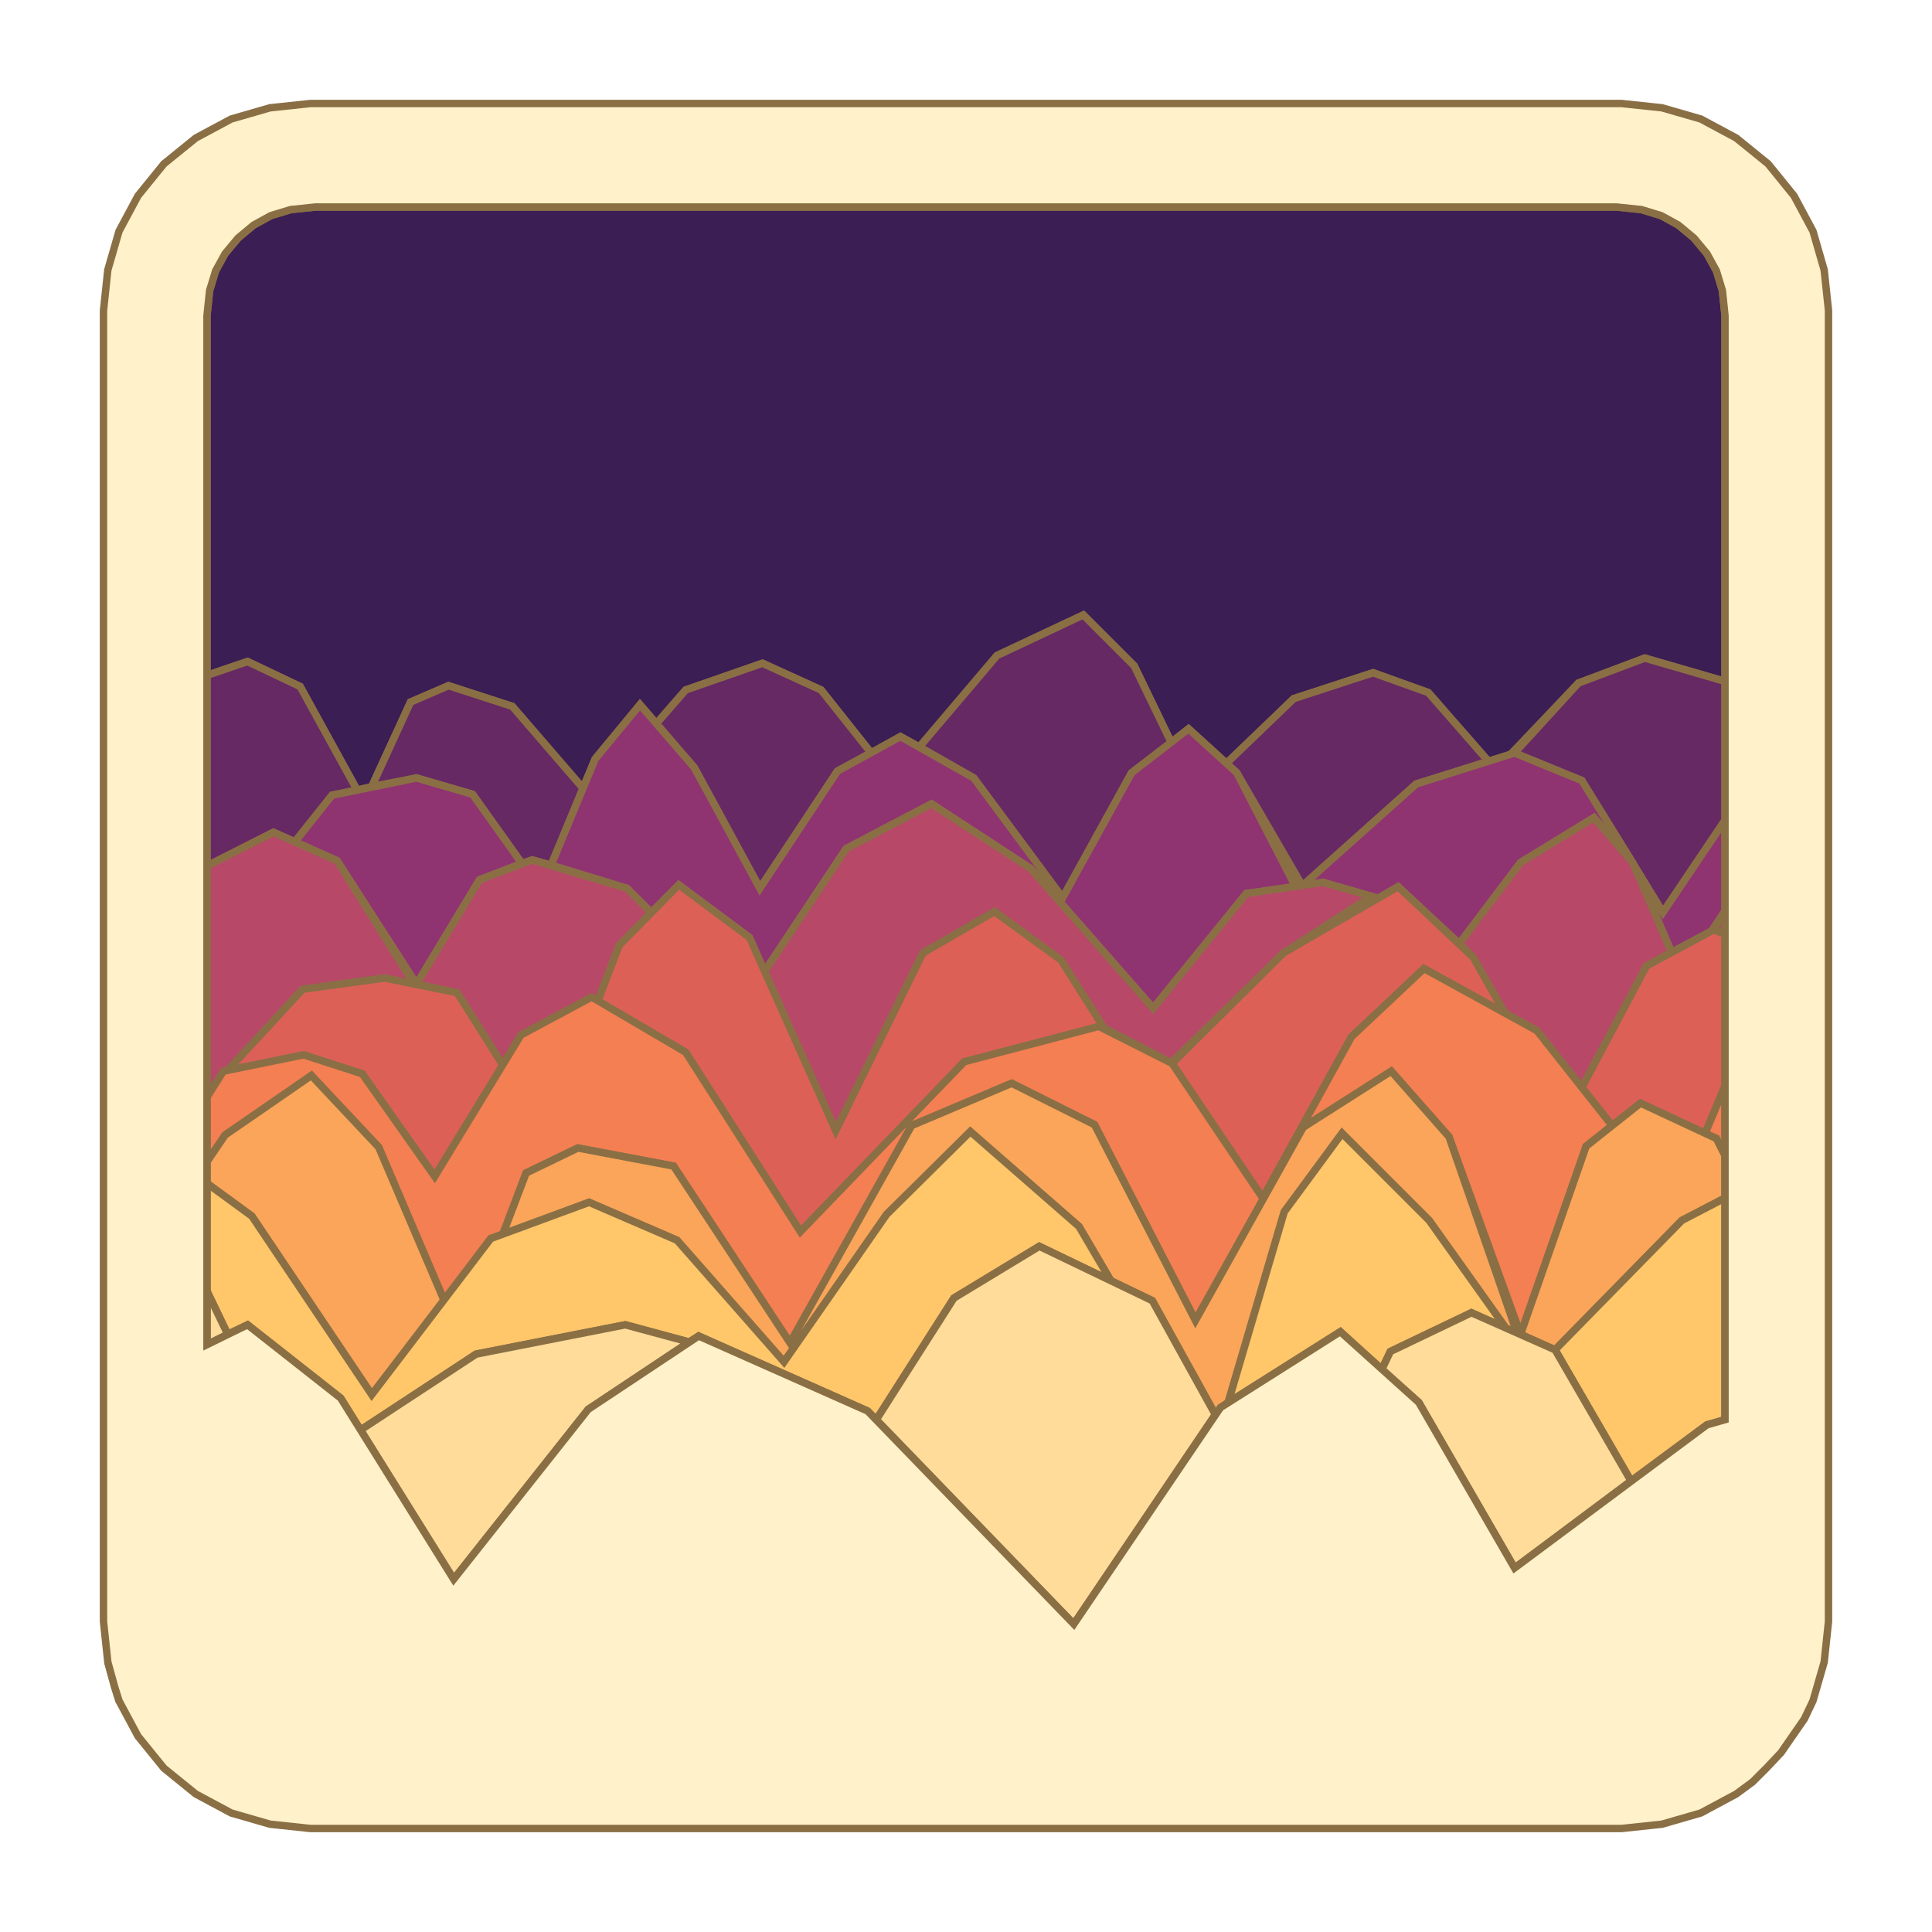
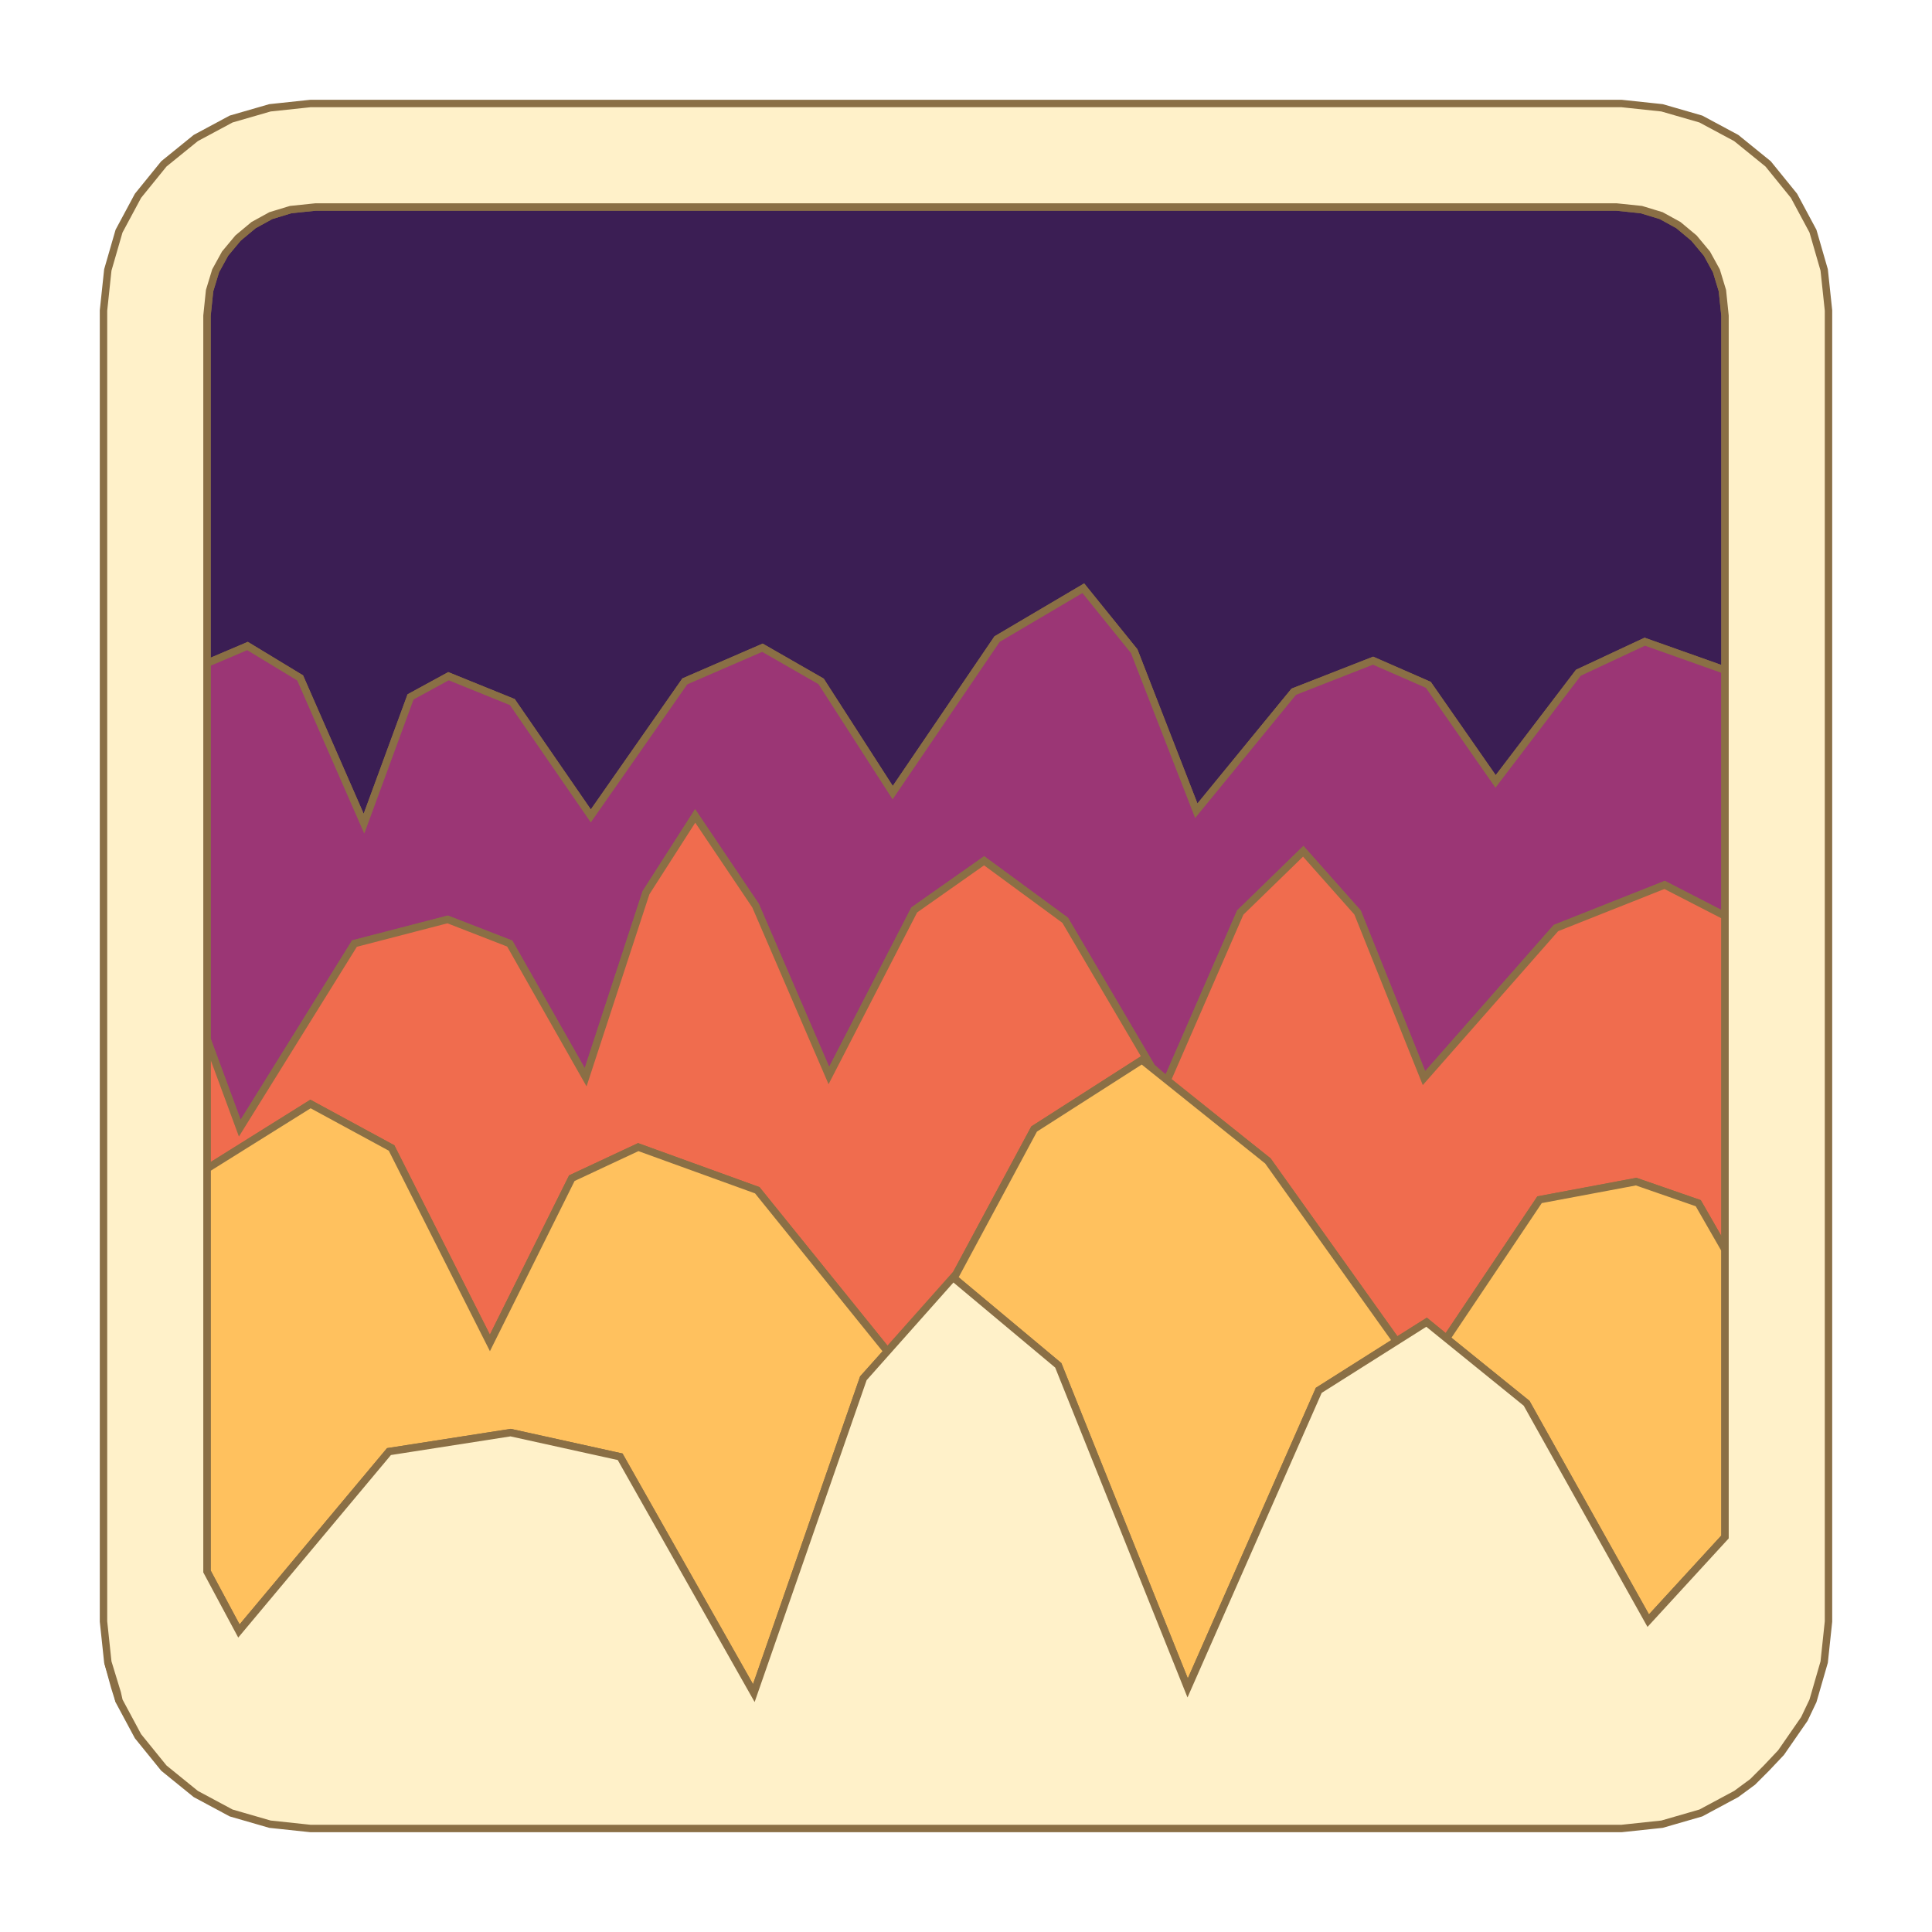
<svg xmlns="http://www.w3.org/2000/svg" height="200" viewBox="-12 -12 224 224">
-   <path d="M1.8,185.2 L0.5,180.7 L1.3,183.6 Z M178.3,12.3 L180.6,13 L182.6,14.1 L184.4,15.6 L185.9,17.4 L187,19.4 L187.7,21.7 L188,24.6 L188,67 L178.7,64.3 L171,67.2 L163.1,75.5 L160.6,76.3 L153.6,68.3 L147.2,66 L138,69 L130.2,76.5 L125.8,72.5 L123.8,74.1 L119.5,65.2 L113.6,59.3 L103.6,64 L94.6,74.6 L92.4,73.4 L89,75.3 L83.2,68 L76.4,64.9 L67.5,68 L64.1,71.9 L62.2,69.7 L57,76 L55.6,79.4 L47.4,69.9 L40,67.5 L35.6,69.4 L31.1,79.2 L29.4,79.6 L22.8,67.6 L16.7,64.7 L12,66.3 L12,24.6 L12.3,21.7 L13,19.4 L14.1,17.4 L15.6,15.6 L17.4,14.1 L19.4,13 L21.7,12.3 L24.6,12 L175.4,12 Z" fill="#3b1e54" fill-rule="evenodd" stroke="#8A6F45" stroke-width="0.86" />
-   <path d="M180.8,93.8 L177.5,88.4 L171.4,78.5 L163.6,75.3 L171,67.2 L178.7,64.3 L188,67 L188,83.1 Z M119.5,65.2 L123.8,74.1 L119.2,77.6 L111.2,92.1 L100.9,78.2 L94.6,74.6 L103.6,64 L113.6,59.3 Z M83.2,68 L89,75.3 L85.1,77.4 L76.1,91 L68.5,77 L64.1,71.9 L67.5,68 L76.4,64.9 Z M153.6,68.3 L160.6,76.3 L152.2,78.9 L139,90.7 L131.4,77.6 L130.2,76.5 L138,69 L147.2,66 Z M22.8,67.6 L29.4,79.6 L26.5,80.2 L22.2,85.6 L19.7,84.5 L12,88.4 L12,66.3 L16.7,64.7 Z M47.4,69.9 L55.6,79.4 L51.9,88.3 L49.7,87.7 L48.5,88.1 L42.8,80.1 L36.3,78.2 L31.1,79.2 L35.6,69.4 L40,67.5 Z" fill="#662963" fill-rule="evenodd" stroke="#8A6F45" stroke-width="0.86" />
-   <path d="M68.5,77 L76.1,91 L85.1,77.4 L92.4,73.4 L100.9,78.2 L111.2,92.1 L119.2,77.6 L125.8,72.5 L131.4,77.6 L138.2,90.8 L132.5,91.6 L121.7,104.9 L107.5,88.7 L96,81.2 L86.1,86.4 L76.6,100.7 L74.9,96.7 L66.7,90.6 L63.5,93.8 L60.7,91 L51.9,88.3 L57,76 L62.2,69.7 Z M42.8,80.1 L48.5,88.1 L43.6,90 L36.3,102.1 L27.1,87.8 L22.2,85.6 L26.5,80.2 L36.3,78.2 Z M186.4,96 L181.8,98.4 L177.5,88.4 L180.8,93.8 L188,83.1 L188,93.6 Z M171.4,78.5 L177.1,87.7 L172.8,82.8 L164.3,88 L157.2,97.4 L150.1,90.8 L147.4,92.4 L141.4,90.3 L139,90.7 L152.2,78.9 L163.6,75.3 Z" fill="#903371" fill-rule="evenodd" stroke="#8A6F45" stroke-width="0.86" />
-   <path d="M107.5,88.7 L121.7,104.9 L132.5,91.6 L141.4,90.3 L147,91.9 L136.8,98.5 L123.8,111.2 L116,107.2 L111,99.3 L103.3,93.7 L95,98.5 L84.9,119.1 L76.6,100.7 L86.1,86.4 L96,81.2 Z M27.1,87.8 L36,102.1 L32.6,101.4 L23.1,102.7 L14.4,112.1 L13,113.6 L12,114.7 L12,88.4 L19.7,84.5 Z M177.3,88 L181.8,98.4 L178.9,100 L171.4,114.1 L166.2,107.5 L162.5,105.5 L158.8,99 L157.2,97.4 L164.3,88 L172.8,82.8 Z M60.7,91 L63.5,93.8 L59.8,97.6 L57.3,104.1 L48.4,108 L46.3,111.5 L41,103.1 L36.3,102.1 L43.6,90 L49.7,87.7 Z M186.7,95.8 L188,93.6 L188,96.3 Z" fill="#b74868" fill-rule="evenodd" stroke="#8A6F45" stroke-width="0.86" />
-   <path d="M74.9,96.7 L84.9,119.1 L95,98.5 L103.3,93.7 L111,99.3 L116,107.2 L99.8,111.1 L80.8,130.8 L67.5,110 L57.3,104.1 L59.8,97.6 L66.7,90.6 Z M158.8,99 L162.5,105.5 L153.1,100.3 L144.7,108.2 L134.4,126.9 L123.9,111.3 L136.8,98.5 L150.1,90.8 Z M41,103.1 L46.3,111.5 L38.4,124.4 L30,112.5 L23.2,110.3 L14.4,112.1 L23.1,102.7 L32.6,101.4 Z M185.7,119.4 L178.2,115.9 L174.9,118.5 L171.4,114.1 L178.9,100 L186.7,95.8 L188,96.3 L188,113.9 Z M12,115.2 L13,113.6 Z" fill="#dd6057" fill-rule="evenodd" stroke="#8A6F45" stroke-width="0.86" />
-   <path d="M23.2,110.3 L30,112.5 L38.4,124.4 L48.4,108 L56.6,103.6 L67.5,110 L80.8,130.8 L99.8,111.1 L115.4,107 L123.9,111.3 L134.4,126.9 L144.7,108.2 L153.1,100.3 L166.2,107.5 L174.9,118.5 L171.9,120.9 L164.3,142.7 L156,119.8 L149.3,112.2 L139.1,118.7 L126.6,141.1 L114.9,118.4 L105.3,113.6 L93.7,118.5 L79.6,143.7 L66.1,123.2 L55,121.1 L49,124 L46.3,131.1 L44.9,131.6 L39.5,138.8 L31.9,121 L24.1,112.7 L14.1,119.6 L12,122.7 L12,115.2 L13.9,112.2 Z M187,120 L185.7,119.4 L188,113.9 L188,122 Z" fill="#f37f52" fill-rule="evenodd" stroke="#8A6F45" stroke-width="0.86" />
-   <path d="M156,119.8 L163.9,142.6 L162.6,142 L153.7,129.5 L143.6,119.4 L136.9,128.5 L130.4,150.6 L129.5,151.2 L128.9,152 L121.6,138.8 L116.8,136.5 L113.1,130.2 L100.5,119.2 L90.8,128.8 L78.9,145.9 L66.5,131.8 L56.3,127.4 L46.3,131.1 L49,124 L55,121.1 L66.1,123.2 L79.6,143.7 L93.7,118.5 L105.3,113.6 L114.9,118.4 L126.6,141.1 L139.1,118.7 L149.3,112.2 Z M24.1,112.7 L31.9,121 L39.5,138.8 L31.1,149.7 L17.2,129 L12,125.2 L12,122.7 L14.1,119.6 Z M183,129.5 L168.3,144.5 L164.3,142.7 L171.9,120.9 L178.2,115.9 L187,120 L188,122 L188,126.9 Z" fill="#faa559" fill-rule="evenodd" stroke="#8A6F45" stroke-width="0.86" />
-   <path d="M17.2,129 L31.1,149.7 L44.9,131.6 L56.3,127.4 L66.5,131.8 L78.9,145.9 L90.8,128.8 L100.5,119.2 L113.1,130.2 L116.8,136.5 L108.5,132.5 L98.6,138.5 L89.6,152.6 L88.6,151.6 L69,142.9 L67.9,143.6 L60.5,141.6 L43.2,145 L29.8,153.8 L27.5,150.1 L16.7,141.6 L14.4,142.7 L12,137.7 L12,125.2 Z M153.7,129.5 L162.6,142 L158.6,140.2 L149.2,144.7 L148.2,146.8 L143.4,142.4 L130.4,150.6 L136.9,128.5 L143.6,119.4 Z M185.9,153.2 L177.1,159.7 L168.3,144.5 L183,129.5 L188,126.9 L188,152.6 Z" fill="#ffc66a" fill-rule="evenodd" stroke="#8A6F45" stroke-width="0.86" />
-   <path d="M121.6,138.8 L128.9,152 L112.5,176.3 L89.6,152.6 L98.6,138.5 L108.5,132.5 Z M67.9,143.6 L56.2,151.4 L40.6,171.1 L29.8,153.8 L43.2,145 L60.5,141.6 Z M168.3,144.5 L177.1,159.7 L163.6,169.8 L152.5,150.6 L148.2,146.8 L149.2,144.7 L158.6,140.2 Z M14.4,142.7 L12,143.9 L12,137.7 Z" fill="#ffdc99" fill-rule="evenodd" stroke="#8A6F45" stroke-width="0.86" />
-   <path d="M180.7,0.5 L185.2,1.8 L189.3,4 L193,7 L196,10.7 L198.2,14.8 L199.5,19.3 L200,24 L200,176 L199.5,180.7 L198.2,185.2 L197.2,187.3 L194.5,191.2 L192.8,193 L191.2,194.6 L189.3,196 L185.2,198.2 L180.7,199.5 L176,200 L24,200 L19.3,199.5 L14.8,198.2 L10.7,196 L7,193 L4,189.3 L1.8,185.2 L1.3,183.6 L0.5,180.7 L0,176 L0,24 L0.5,19.3 L1.8,14.8 L4,10.7 L7,7 L10.7,4 L14.8,1.8 L19.3,0.5 L24,0 L176,0 Z M24.6,12 L21.7,12.3 L19.4,13 L17.4,14.1 L15.6,15.6 L14.1,17.4 L13,19.4 L12.3,21.7 L12,24.6 L12,143.9 L16.7,141.6 L27.5,150.1 L40.6,171.1 L56.2,151.4 L69,142.9 L88.6,151.6 L112.5,176.3 L129.5,151.2 L143.4,142.4 L152.5,150.6 L163.6,169.8 L185.9,153.2 L188,152.6 L188,24.6 L187.7,21.7 L187,19.4 L185.9,17.4 L184.4,15.6 L182.6,14.1 L180.6,13 L178.3,12.3 L175.4,12 Z" fill="#fff1c9" fill-rule="evenodd" stroke="#8A6F45" stroke-width="0.86" />
+   <path d="M1.8,185.2 L0.5,180.7 L1.3,183.6 Z M178.3,12.3 L180.6,13 L182.6,14.1 L184.4,15.6 L185.9,17.4 L187,19.4 L187.7,21.7 L188,24.6 L188,65.7 L178.7,62.4 L171,66 L161.4,78.6 L153.6,67.4 L147.2,64.6 L138,68.2 L126.7,82 L119.5,63.5 L113.6,56.2 L103.6,62.1 L91.5,79.9 L83.2,67 L76.4,63.1 L67.4,67 L56.5,82.6 L47.4,69.4 L40,66.4 L35.6,68.8 L30.2,83.5 L22.8,66.6 L16.7,62.9 L12,64.9 L12,24.6 L12.3,21.7 L13,19.4 L14.1,17.4 L15.6,15.6 L17.4,14.1 L19.4,13 L21.7,12.3 L24.6,12 L175.4,12 Z" fill="#3b1e54" fill-rule="evenodd" stroke="#8A6F45" stroke-width="0.86" />
+   <path d="M181,90.6 L168.4,95.6 L153.1,113 L145.4,93.8 L139.1,86.7 L131.8,93.8 L123.3,113.3 L121.5,111.7 L111.5,94.7 L102.1,87.8 L94,93.5 L84.1,112.7 L75.6,93 L68.6,82.6 L62.9,91.5 L55.9,112.9 L47.1,97.4 L39.9,94.6 L29.1,97.4 L15.8,118.8 L12,108.5 L12,64.9 L16.7,62.9 L22.8,66.6 L30.2,83.5 L35.6,68.8 L40,66.4 L47.4,69.4 L56.5,82.6 L67.4,67 L76.4,63.1 L83.2,67 L91.5,79.9 L103.6,62.1 L113.6,56.2 L119.5,63.5 L126.7,82 L138,68.2 L147.2,64.6 L153.6,67.4 L161.4,78.6 L171,66 L178.7,62.4 L188,65.7 L188,94.2 Z" fill="#9b3675" fill-rule="evenodd" stroke="#8A6F45" stroke-width="0.86" />
+   <path d="M15.8,118.8 L29.1,97.4 L39.9,94.6 L47.1,97.4 L55.9,112.9 L62.9,91.5 L68.6,82.6 L75.6,93 L84.1,112.7 L94,93.5 L102.1,87.8 L111.5,94.7 L121.5,111.7 L120.4,110.9 L107.9,118.9 L98.6,136.2 L90.9,144.7 L75.8,126 L62,121 L54.3,124.6 L44.8,143.7 L33.4,121.1 L24,116 L12,123.5 L12,108.5 Z M184.9,127.5 L177.7,125 L166.5,127.1 L155.7,143.2 L153.4,141.3 L149.9,143.5 L135,122.6 L123.3,113.3 L131.8,93.8 L139.1,86.7 L145.4,93.8 L153.1,113 L168.4,95.6 L181,90.6 L188,94.2 L188,132.9 Z" fill="#f06c4e" fill-rule="evenodd" stroke="#8A6F45" stroke-width="0.86" />
+   <path d="M33.4,121.1 L44.8,143.7 L54.3,124.6 L62,121 L75.8,126 L90.9,144.7 L88.1,147.8 L75.4,184.3 L59.9,156.9 L47.2,154.1 L33.1,156.3 L15.7,177.1 L12,170.2 L12,123.5 L24,116 Z M135,122.6 L149.9,143.5 L140.9,149.2 L125.7,183.7 L110.7,146.3 L98.6,136.2 L107.9,118.9 L120.4,110.9 Z M179.1,175.9 L165,150.7 L155.7,143.2 L166.5,127.1 L177.7,125 L184.9,127.5 L188,132.9 L188,166.2 Z" fill="#ffc15e" fill-rule="evenodd" stroke="#8A6F45" stroke-width="0.86" />
+   <path d="M180.7,0.5 L185.2,1.8 L189.3,4 L193,7 L196,10.7 L198.2,14.8 L199.5,19.3 L200,24 L200,176 L199.5,180.7 L198.2,185.2 L197.2,187.3 L194.5,191.2 L192.8,193 L191.2,194.6 L189.3,196 L185.2,198.2 L180.7,199.5 L176,200 L24,200 L19.3,199.5 L14.8,198.2 L10.7,196 L7,193 L4,189.3 L1.8,185.2 L1.6,184.3 L0.5,180.7 L0,176 L0,24 L0.5,19.3 L1.8,14.8 L4,10.7 L7,7 L10.7,4 L14.8,1.8 L19.3,0.5 L24,0 L176,0 Z M24.6,12 L21.7,12.3 L19.4,13 L17.4,14.1 L15.6,15.6 L14.1,17.4 L13,19.4 L12.3,21.7 L12,24.6 L12,170.2 L15.7,177.1 L33.1,156.3 L47.2,154.1 L59.9,156.9 L75.4,184.3 L88.1,147.8 L98.5,136.1 L110.7,146.3 L125.7,183.7 L140.9,149.2 L153.4,141.3 L165,150.7 L179.1,175.9 L188,166.2 L188,24.6 L187.7,21.7 L187,19.4 L185.9,17.4 L184.4,15.6 L182.6,14.1 L180.6,13 L178.3,12.3 L175.4,12 Z" fill="#fff1c9" fill-rule="evenodd" stroke="#8A6F45" stroke-width="0.86" />
</svg>
